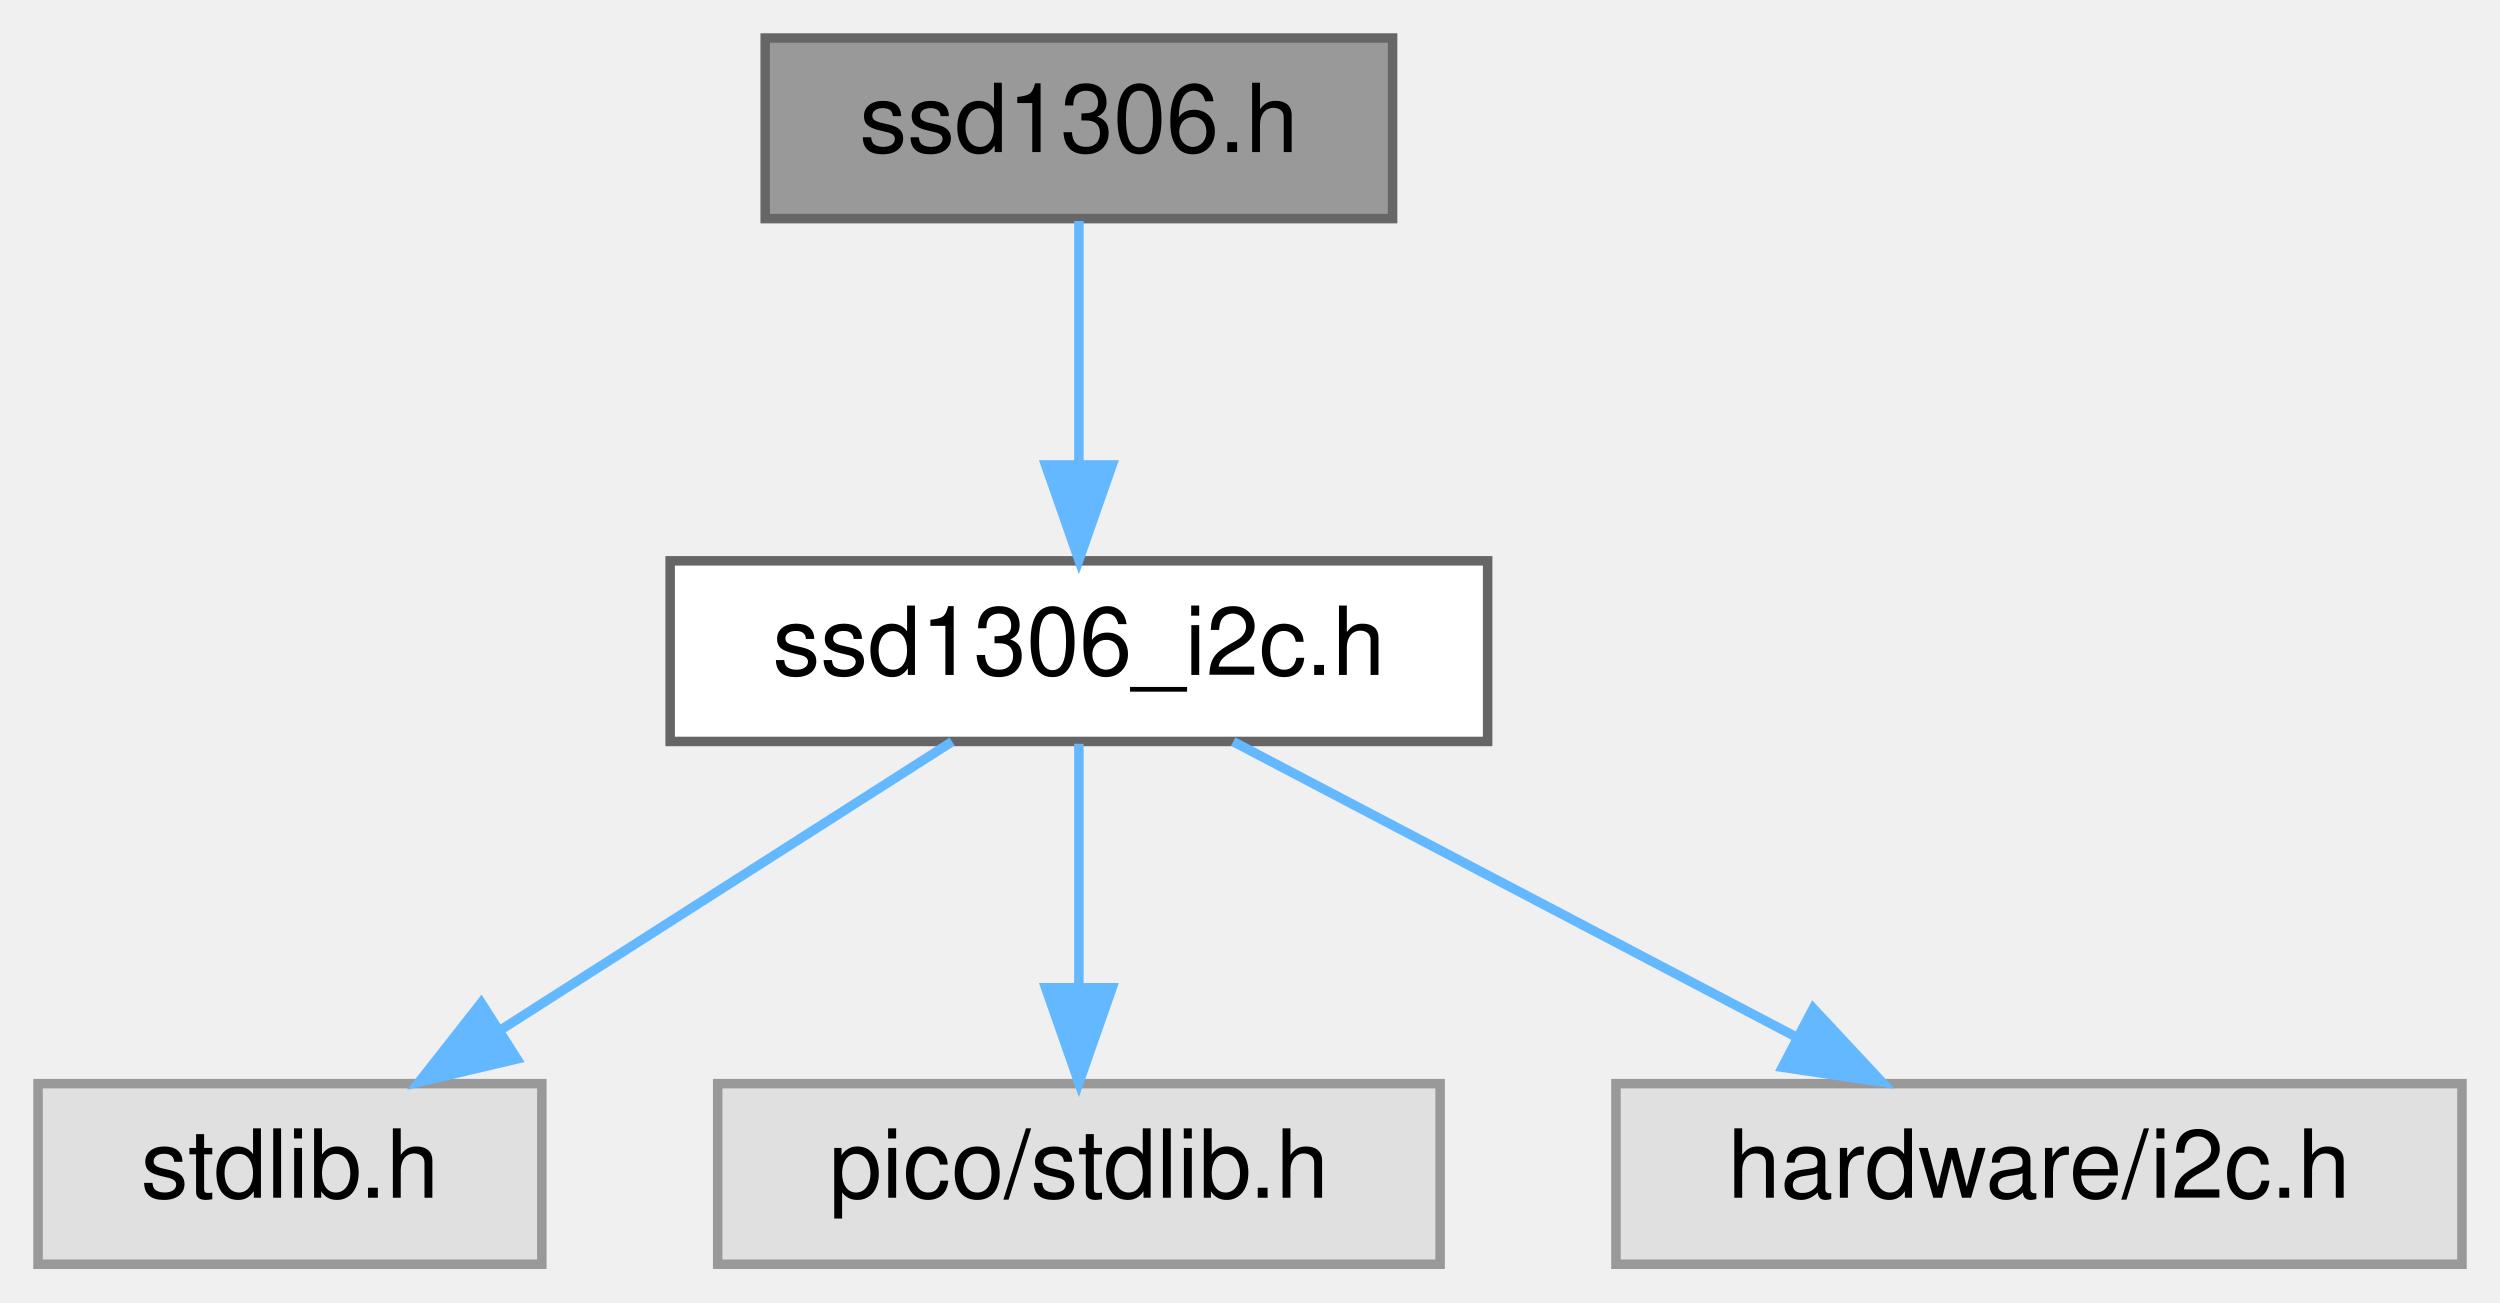
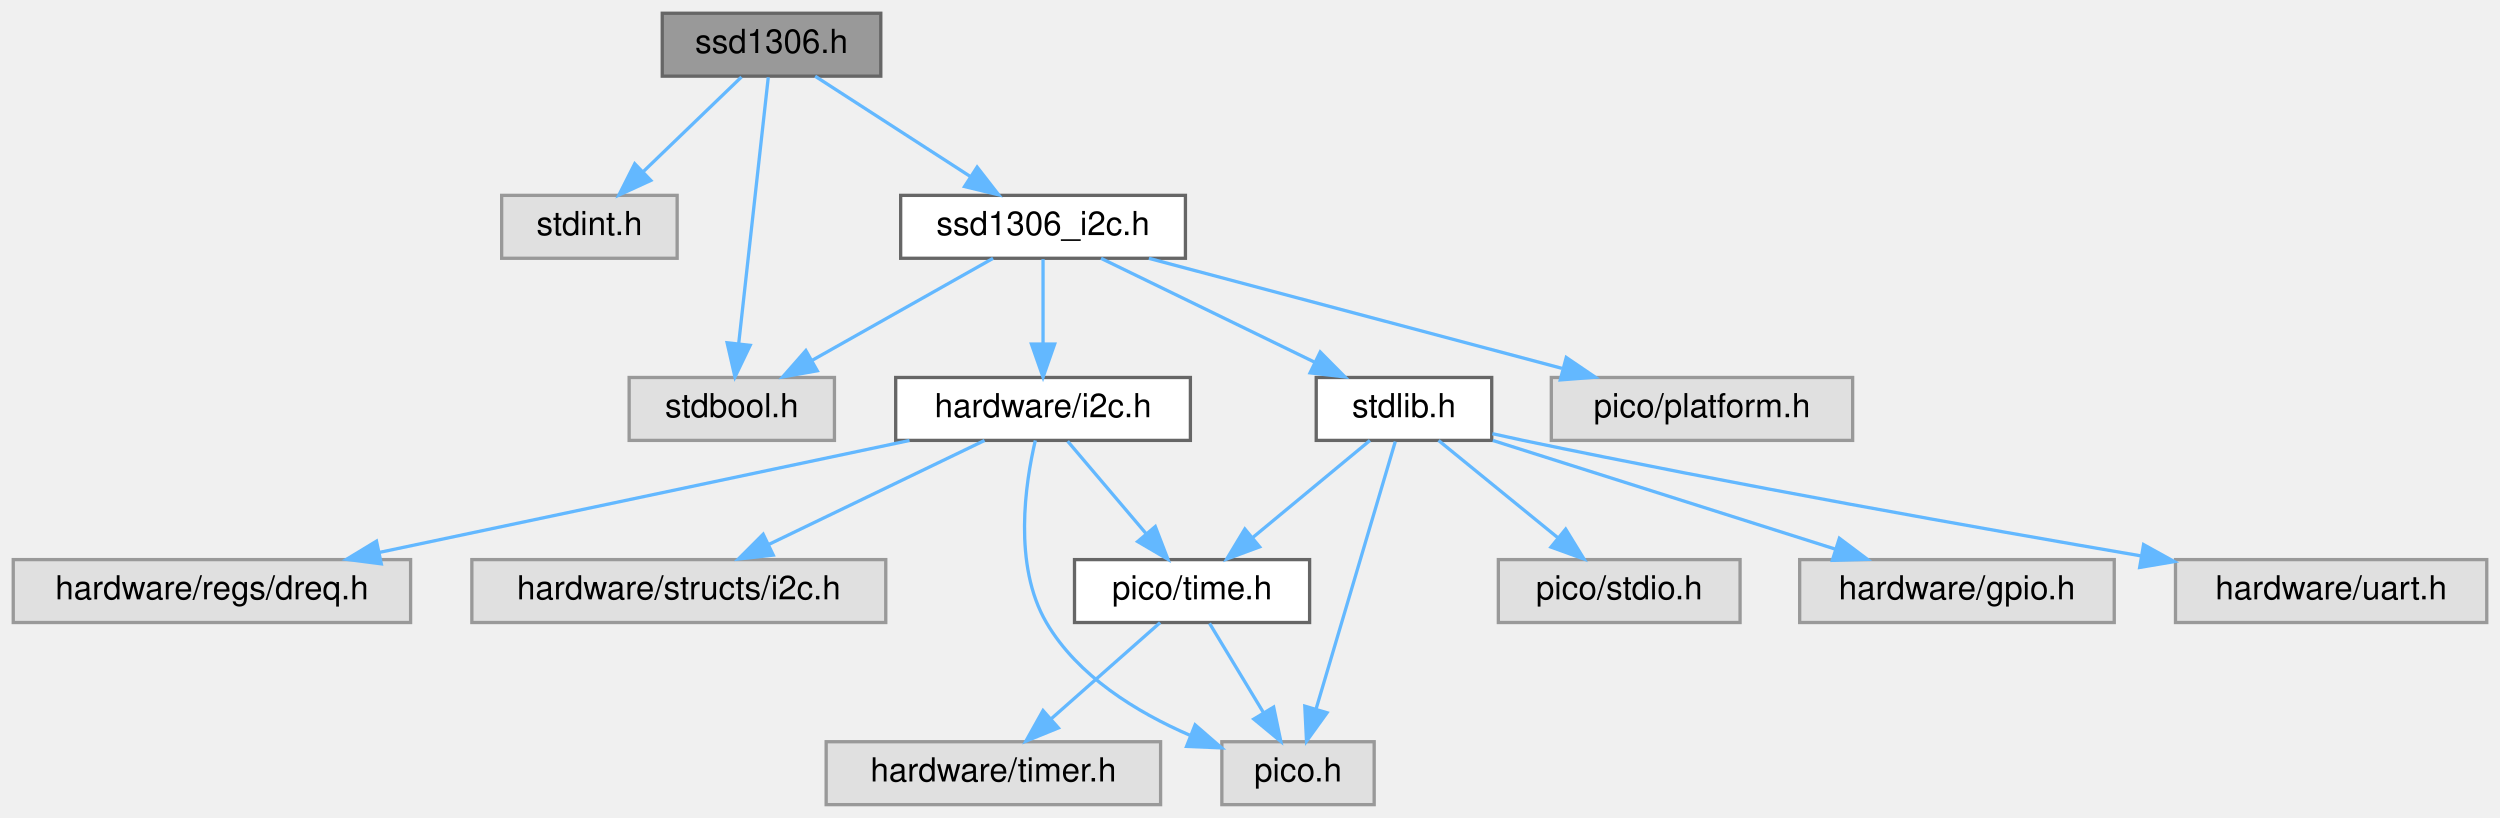
- <svg xmlns="http://www.w3.org/2000/svg" xmlns:xlink="http://www.w3.org/1999/xlink" width="263pt" height="137pt" viewBox="0.00 0.00 263.00 137.00">
-   <g id="graph0" class="graph" transform="scale(1 1) rotate(0) translate(4 133)">
+ <svg xmlns="http://www.w3.org/2000/svg" xmlns:xlink="http://www.w3.org/1999/xlink" width="755pt" height="247pt" viewBox="0.00 0.00 755.00 247.00">
+   <g id="graph0" class="graph" transform="scale(1 1) rotate(0) translate(4 243)">
    <g id="Node000001" class="node">
      <g id="a_Node000001">
        <a xlink:title=" ">
-           <polygon fill="#999999" stroke="#666666" points="142.5,-129 76.5,-129 76.5,-110 142.5,-110 142.5,-129" />
-           <text text-anchor="middle" x="109.5" y="-117" font-family="Helvetica,sans-Serif" font-size="10.00">ssd1306.h</text>
+           <polygon fill="#999999" stroke="#666666" points="262,-239 196,-239 196,-220 262,-220 262,-239" />
+           <text text-anchor="middle" x="229" y="-227" font-family="Helvetica,sans-Serif" font-size="10.00">ssd1306.h</text>
        </a>
      </g>
    </g>
    <g id="Node000002" class="node">
      <g id="a_Node000002">
-         <a xlink:href="ssd1306__i2c_8h.html" target="_top" xlink:title=" ">
-           <polygon fill="white" stroke="#666666" points="152.5,-74 66.5,-74 66.5,-55 152.5,-55 152.5,-74" />
-           <text text-anchor="middle" x="109.5" y="-62" font-family="Helvetica,sans-Serif" font-size="10.00">ssd1306_i2c.h</text>
+         <a xlink:title=" ">
+           <polygon fill="#e0e0e0" stroke="#999999" points="200.5,-184 147.5,-184 147.5,-165 200.5,-165 200.5,-184" />
+           <text text-anchor="middle" x="174" y="-172" font-family="Helvetica,sans-Serif" font-size="10.00">stdint.h</text>
        </a>
      </g>
    </g>
    <g id="edge1_Node000001_Node000002" class="edge">
      <g id="a_edge1_Node000001_Node000002">
        <a xlink:title=" ">
-           <path fill="none" stroke="#63b8ff" d="M109.5,-109.75C109.5,-102.8 109.5,-92.85 109.5,-84.13" />
-           <polygon fill="#63b8ff" stroke="#63b8ff" points="113,-84.09 109.5,-74.09 106,-84.09 113,-84.09" />
+           <path fill="none" stroke="#63b8ff" d="M219.92,-219.75C211.91,-212.03 200.04,-200.6 190.38,-191.28" />
+           <polygon fill="#63b8ff" stroke="#63b8ff" points="192.54,-188.51 182.91,-184.09 187.69,-193.55 192.54,-188.51" />
        </a>
      </g>
    </g>
    <g id="Node000003" class="node">
      <g id="a_Node000003">
        <a xlink:title=" ">
-           <polygon fill="#e0e0e0" stroke="#999999" points="53,-19 0,-19 0,0 53,0 53,-19" />
-           <text text-anchor="middle" x="26.5" y="-7" font-family="Helvetica,sans-Serif" font-size="10.00">stdlib.h</text>
-         </a>
-       </g>
-     </g>
-     <g id="edge2_Node000002_Node000003" class="edge">
-       <g id="a_edge2_Node000002_Node000003">
-         <a xlink:title=" ">
-           <path fill="none" stroke="#63b8ff" d="M96.16,-54.98C83.41,-46.84 63.95,-34.41 48.83,-24.76" />
-           <polygon fill="#63b8ff" stroke="#63b8ff" points="50.39,-21.6 40.08,-19.17 46.62,-27.5 50.39,-21.6" />
+           <polygon fill="#e0e0e0" stroke="#999999" points="248,-129 186,-129 186,-110 248,-110 248,-129" />
+           <text text-anchor="middle" x="217" y="-117" font-family="Helvetica,sans-Serif" font-size="10.00">stdbool.h</text>
+         </a>
+       </g>
+     </g>
+     <g id="edge2_Node000001_Node000003" class="edge">
+       <g id="a_edge2_Node000001_Node000003">
+         <a xlink:title=" ">
+           <path fill="none" stroke="#63b8ff" d="M228.02,-219.66C226.07,-202.17 221.7,-162.8 219.09,-139.27" />
+           <polygon fill="#63b8ff" stroke="#63b8ff" points="222.55,-138.71 217.96,-129.16 215.59,-139.48 222.55,-138.71" />
        </a>
      </g>
    </g>
    <g id="Node000004" class="node">
      <g id="a_Node000004">
-         <a xlink:title=" ">
-           <polygon fill="#e0e0e0" stroke="#999999" points="147.5,-19 71.5,-19 71.5,0 147.5,0 147.5,-19" />
-           <text text-anchor="middle" x="109.5" y="-7" font-family="Helvetica,sans-Serif" font-size="10.00">pico/stdlib.h</text>
-         </a>
-       </g>
-     </g>
-     <g id="edge3_Node000002_Node000004" class="edge">
-       <g id="a_edge3_Node000002_Node000004">
-         <a xlink:title=" ">
-           <path fill="none" stroke="#63b8ff" d="M109.5,-54.75C109.5,-47.8 109.5,-37.85 109.5,-29.13" />
-           <polygon fill="#63b8ff" stroke="#63b8ff" points="113,-29.09 109.5,-19.09 106,-29.09 113,-29.09" />
+         <a xlink:href="ssd1306__i2c_8h.html" target="_top" xlink:title=" ">
+           <polygon fill="white" stroke="#666666" points="354,-184 268,-184 268,-165 354,-165 354,-184" />
+           <text text-anchor="middle" x="311" y="-172" font-family="Helvetica,sans-Serif" font-size="10.00">ssd1306_i2c.h</text>
+         </a>
+       </g>
+     </g>
+     <g id="edge3_Node000001_Node000004" class="edge">
+       <g id="a_edge3_Node000001_Node000004">
+         <a xlink:title=" ">
+           <path fill="none" stroke="#63b8ff" d="M242.17,-219.98C254.77,-211.84 274,-199.41 288.94,-189.76" />
+           <polygon fill="#63b8ff" stroke="#63b8ff" points="291.09,-192.54 297.59,-184.17 287.29,-186.66 291.09,-192.54" />
+         </a>
+       </g>
+     </g>
+     <g id="edge12_Node000004_Node000003" class="edge">
+       <g id="a_edge12_Node000004_Node000003">
+         <a xlink:title=" ">
+           <path fill="none" stroke="#63b8ff" d="M295.9,-164.98C281.18,-156.69 258.58,-143.94 241.33,-134.22" />
+           <polygon fill="#63b8ff" stroke="#63b8ff" points="242.81,-131.03 232.38,-129.17 239.37,-137.13 242.81,-131.03" />
        </a>
      </g>
    </g>
    <g id="Node000005" class="node">
      <g id="a_Node000005">
-         <a xlink:title=" ">
-           <polygon fill="#e0e0e0" stroke="#999999" points="255,-19 166,-19 166,0 255,0 255,-19" />
-           <text text-anchor="middle" x="210.5" y="-7" font-family="Helvetica,sans-Serif" font-size="10.00">hardware/i2c.h</text>
-         </a>
-       </g>
-     </g>
-     <g id="edge4_Node000002_Node000005" class="edge">
-       <g id="a_edge4_Node000002_Node000005">
-         <a xlink:title=" ">
-           <path fill="none" stroke="#63b8ff" d="M125.73,-54.98C141.68,-46.61 166.28,-33.7 184.88,-23.95" />
-           <polygon fill="#63b8ff" stroke="#63b8ff" points="186.75,-26.92 193.98,-19.17 183.5,-20.72 186.75,-26.92" />
+         <a xlink:href="stdlib_8h.html" target="_top" xlink:title=" ">
+           <polygon fill="white" stroke="#666666" points="446.5,-129 393.5,-129 393.5,-110 446.5,-110 446.5,-129" />
+           <text text-anchor="middle" x="420" y="-117" font-family="Helvetica,sans-Serif" font-size="10.00">stdlib.h</text>
+         </a>
+       </g>
+     </g>
+     <g id="edge4_Node000004_Node000005" class="edge">
+       <g id="a_edge4_Node000004_Node000005">
+         <a xlink:title=" ">
+           <path fill="none" stroke="#63b8ff" d="M328.51,-164.98C345.97,-156.5 373.01,-143.35 393.17,-133.54" />
+           <polygon fill="#63b8ff" stroke="#63b8ff" points="394.71,-136.69 402.17,-129.17 391.64,-130.4 394.71,-136.69" />
+         </a>
+       </g>
+     </g>
+     <g id="Node000012" class="node">
+       <g id="a_Node000012">
+         <a xlink:title=" ">
+           <polygon fill="#e0e0e0" stroke="#999999" points="555.5,-129 464.5,-129 464.5,-110 555.5,-110 555.5,-129" />
+           <text text-anchor="middle" x="510" y="-117" font-family="Helvetica,sans-Serif" font-size="10.00">pico/platform.h</text>
+         </a>
+       </g>
+     </g>
+     <g id="edge13_Node000004_Node000012" class="edge">
+       <g id="a_edge13_Node000004_Node000012">
+         <a xlink:title=" ">
+           <path fill="none" stroke="#63b8ff" d="M342.97,-164.98C376.82,-155.97 430.4,-141.7 467.71,-131.76" />
+           <polygon fill="#63b8ff" stroke="#63b8ff" points="469.01,-135.04 477.78,-129.08 467.21,-128.27 469.01,-135.04" />
+         </a>
+       </g>
+     </g>
+     <g id="Node000013" class="node">
+       <g id="a_Node000013">
+         <a xlink:href="rp2__common_2hardware__i2c_2include_2hardware_2i2c_8h.html" target="_top" xlink:title=" ">
+           <polygon fill="white" stroke="#666666" points="355.5,-129 266.5,-129 266.5,-110 355.5,-110 355.5,-129" />
+           <text text-anchor="middle" x="311" y="-117" font-family="Helvetica,sans-Serif" font-size="10.00">hardware/i2c.h</text>
+         </a>
+       </g>
+     </g>
+     <g id="edge14_Node000004_Node000013" class="edge">
+       <g id="a_edge14_Node000004_Node000013">
+         <a xlink:title=" ">
+           <path fill="none" stroke="#63b8ff" d="M311,-164.75C311,-157.8 311,-147.85 311,-139.13" />
+           <polygon fill="#63b8ff" stroke="#63b8ff" points="314.5,-139.09 311,-129.09 307.5,-139.09 314.5,-139.09" />
+         </a>
+       </g>
+     </g>
+     <g id="Node000006" class="node">
+       <g id="a_Node000006">
+         <a xlink:title=" ">
+           <polygon fill="#e0e0e0" stroke="#999999" points="411,-19 365,-19 365,0 411,0 411,-19" />
+           <text text-anchor="middle" x="388" y="-7" font-family="Helvetica,sans-Serif" font-size="10.00">pico.h</text>
+         </a>
+       </g>
+     </g>
+     <g id="edge5_Node000005_Node000006" class="edge">
+       <g id="a_edge5_Node000005_Node000006">
+         <a xlink:title=" ">
+           <path fill="none" stroke="#63b8ff" d="M417.38,-109.66C412.18,-92.09 400.43,-52.45 393.47,-28.95" />
+           <polygon fill="#63b8ff" stroke="#63b8ff" points="396.76,-27.75 390.57,-19.16 390.05,-29.74 396.76,-27.75" />
+         </a>
+       </g>
+     </g>
+     <g id="Node000007" class="node">
+       <g id="a_Node000007">
+         <a xlink:title=" ">
+           <polygon fill="#e0e0e0" stroke="#999999" points="521.5,-74 448.5,-74 448.5,-55 521.5,-55 521.5,-74" />
+           <text text-anchor="middle" x="485" y="-62" font-family="Helvetica,sans-Serif" font-size="10.00">pico/stdio.h</text>
+         </a>
+       </g>
+     </g>
+     <g id="edge6_Node000005_Node000007" class="edge">
+       <g id="a_edge6_Node000005_Node000007">
+         <a xlink:title=" ">
+           <path fill="none" stroke="#63b8ff" d="M430.44,-109.98C440.15,-102.07 454.82,-90.11 466.5,-80.58" />
+           <polygon fill="#63b8ff" stroke="#63b8ff" points="468.83,-83.2 474.37,-74.17 464.4,-77.78 468.83,-83.2" />
+         </a>
+       </g>
+     </g>
+     <g id="Node000008" class="node">
+       <g id="a_Node000008">
+         <a xlink:href="common_2pico__time_2include_2pico_2time_8h.html" target="_top" xlink:title=" ">
+           <polygon fill="white" stroke="#666666" points="391.5,-74 320.5,-74 320.5,-55 391.5,-55 391.5,-74" />
+           <text text-anchor="middle" x="356" y="-62" font-family="Helvetica,sans-Serif" font-size="10.00">pico/time.h</text>
+         </a>
+       </g>
+     </g>
+     <g id="edge7_Node000005_Node000008" class="edge">
+       <g id="a_edge7_Node000005_Node000008">
+         <a xlink:title=" ">
+           <path fill="none" stroke="#63b8ff" d="M409.72,-109.98C400.16,-102.07 385.72,-90.11 374.22,-80.58" />
+           <polygon fill="#63b8ff" stroke="#63b8ff" points="376.4,-77.85 366.47,-74.17 371.94,-83.24 376.4,-77.85" />
+         </a>
+       </g>
+     </g>
+     <g id="Node000010" class="node">
+       <g id="a_Node000010">
+         <a xlink:title=" ">
+           <polygon fill="#e0e0e0" stroke="#999999" points="634.5,-74 539.5,-74 539.5,-55 634.5,-55 634.5,-74" />
+           <text text-anchor="middle" x="587" y="-62" font-family="Helvetica,sans-Serif" font-size="10.00">hardware/gpio.h</text>
+         </a>
+       </g>
+     </g>
+     <g id="edge10_Node000005_Node000010" class="edge">
+       <g id="a_edge10_Node000005_Node000010">
+         <a xlink:title=" ">
+           <path fill="none" stroke="#63b8ff" d="M446.83,-109.98C474.87,-101.09 519.05,-87.07 550.3,-77.15" />
+           <polygon fill="#63b8ff" stroke="#63b8ff" points="551.49,-80.44 559.96,-74.08 549.37,-73.77 551.49,-80.44" />
+         </a>
+       </g>
+     </g>
+     <g id="Node000011" class="node">
+       <g id="a_Node000011">
+         <a xlink:title=" ">
+           <polygon fill="#e0e0e0" stroke="#999999" points="747,-74 653,-74 653,-55 747,-55 747,-74" />
+           <text text-anchor="middle" x="700" y="-62" font-family="Helvetica,sans-Serif" font-size="10.00">hardware/uart.h</text>
+         </a>
+       </g>
+     </g>
+     <g id="edge11_Node000005_Node000011" class="edge">
+       <g id="a_edge11_Node000005_Node000011">
+         <a xlink:title=" ">
+           <path fill="none" stroke="#63b8ff" d="M446.7,-112.03C449.83,-111.32 452.98,-110.63 456,-110 519.68,-96.68 593.19,-83.59 642.74,-75.09" />
+           <polygon fill="#63b8ff" stroke="#63b8ff" points="643.36,-78.53 652.63,-73.4 642.18,-71.63 643.36,-78.53" />
+         </a>
+       </g>
+     </g>
+     <g id="edge8_Node000008_Node000006" class="edge">
+       <g id="a_edge8_Node000008_Node000006">
+         <a xlink:title=" ">
+           <path fill="none" stroke="#63b8ff" d="M361.28,-54.75C365.71,-47.42 372.16,-36.73 377.62,-27.7" />
+           <polygon fill="#63b8ff" stroke="#63b8ff" points="380.64,-29.46 382.81,-19.09 374.65,-25.84 380.64,-29.46" />
+         </a>
+       </g>
+     </g>
+     <g id="Node000009" class="node">
+       <g id="a_Node000009">
+         <a xlink:title=" ">
+           <polygon fill="#e0e0e0" stroke="#999999" points="346.5,-19 245.5,-19 245.5,0 346.5,0 346.5,-19" />
+           <text text-anchor="middle" x="296" y="-7" font-family="Helvetica,sans-Serif" font-size="10.00">hardware/timer.h</text>
+         </a>
+       </g>
+     </g>
+     <g id="edge9_Node000008_Node000009" class="edge">
+       <g id="a_edge9_Node000008_Node000009">
+         <a xlink:title=" ">
+           <path fill="none" stroke="#63b8ff" d="M346.36,-54.98C337.49,-47.15 324.13,-35.34 313.39,-25.86" />
+           <polygon fill="#63b8ff" stroke="#63b8ff" points="315.63,-23.17 305.82,-19.17 310.99,-28.41 315.63,-23.17" />
+         </a>
+       </g>
+     </g>
+     <g id="edge15_Node000013_Node000006" class="edge">
+       <g id="a_edge15_Node000013_Node000006">
+         <a xlink:title=" ">
+           <path fill="none" stroke="#63b8ff" d="M308.67,-109.99C305.65,-97.11 301.88,-72.33 312,-55 321.45,-38.82 339.27,-27.93 355.28,-20.98" />
+           <polygon fill="#63b8ff" stroke="#63b8ff" points="356.92,-24.09 364.93,-17.14 354.34,-17.58 356.92,-24.09" />
+         </a>
+       </g>
+     </g>
+     <g id="edge16_Node000013_Node000008" class="edge">
+       <g id="a_edge16_Node000013_Node000008">
+         <a xlink:title=" ">
+           <path fill="none" stroke="#63b8ff" d="M318.43,-109.75C324.85,-102.18 334.31,-91.05 342.12,-81.84" />
+           <polygon fill="#63b8ff" stroke="#63b8ff" points="344.9,-83.98 348.71,-74.09 339.57,-79.45 344.9,-83.98" />
+         </a>
+       </g>
+     </g>
+     <g id="Node000014" class="node">
+       <g id="a_Node000014">
+         <a xlink:title=" ">
+           <polygon fill="#e0e0e0" stroke="#999999" points="263.5,-74 138.5,-74 138.5,-55 263.5,-55 263.5,-74" />
+           <text text-anchor="middle" x="201" y="-62" font-family="Helvetica,sans-Serif" font-size="10.00">hardware/structs/i2c.h</text>
+         </a>
+       </g>
+     </g>
+     <g id="edge17_Node000013_Node000014" class="edge">
+       <g id="a_edge17_Node000013_Node000014">
+         <a xlink:title=" ">
+           <path fill="none" stroke="#63b8ff" d="M293.33,-109.98C275.71,-101.5 248.42,-88.35 228.07,-78.54" />
+           <polygon fill="#63b8ff" stroke="#63b8ff" points="229.52,-75.36 218.99,-74.17 226.48,-81.66 229.52,-75.36" />
+         </a>
+       </g>
+     </g>
+     <g id="Node000015" class="node">
+       <g id="a_Node000015">
+         <a xlink:title=" ">
+           <polygon fill="#e0e0e0" stroke="#999999" points="120,-74 0,-74 0,-55 120,-55 120,-74" />
+           <text text-anchor="middle" x="60" y="-62" font-family="Helvetica,sans-Serif" font-size="10.00">hardware/regs/dreq.h</text>
+         </a>
+       </g>
+     </g>
+     <g id="edge18_Node000013_Node000015" class="edge">
+       <g id="a_edge18_Node000013_Node000015">
+         <a xlink:title=" ">
+           <path fill="none" stroke="#63b8ff" d="M270.67,-109.98C227.16,-100.8 157.8,-86.15 110.65,-76.19" />
+           <polygon fill="#63b8ff" stroke="#63b8ff" points="111.15,-72.72 100.64,-74.08 109.7,-79.57 111.15,-72.72" />
        </a>
      </g>
    </g>
  </g>
</svg>
